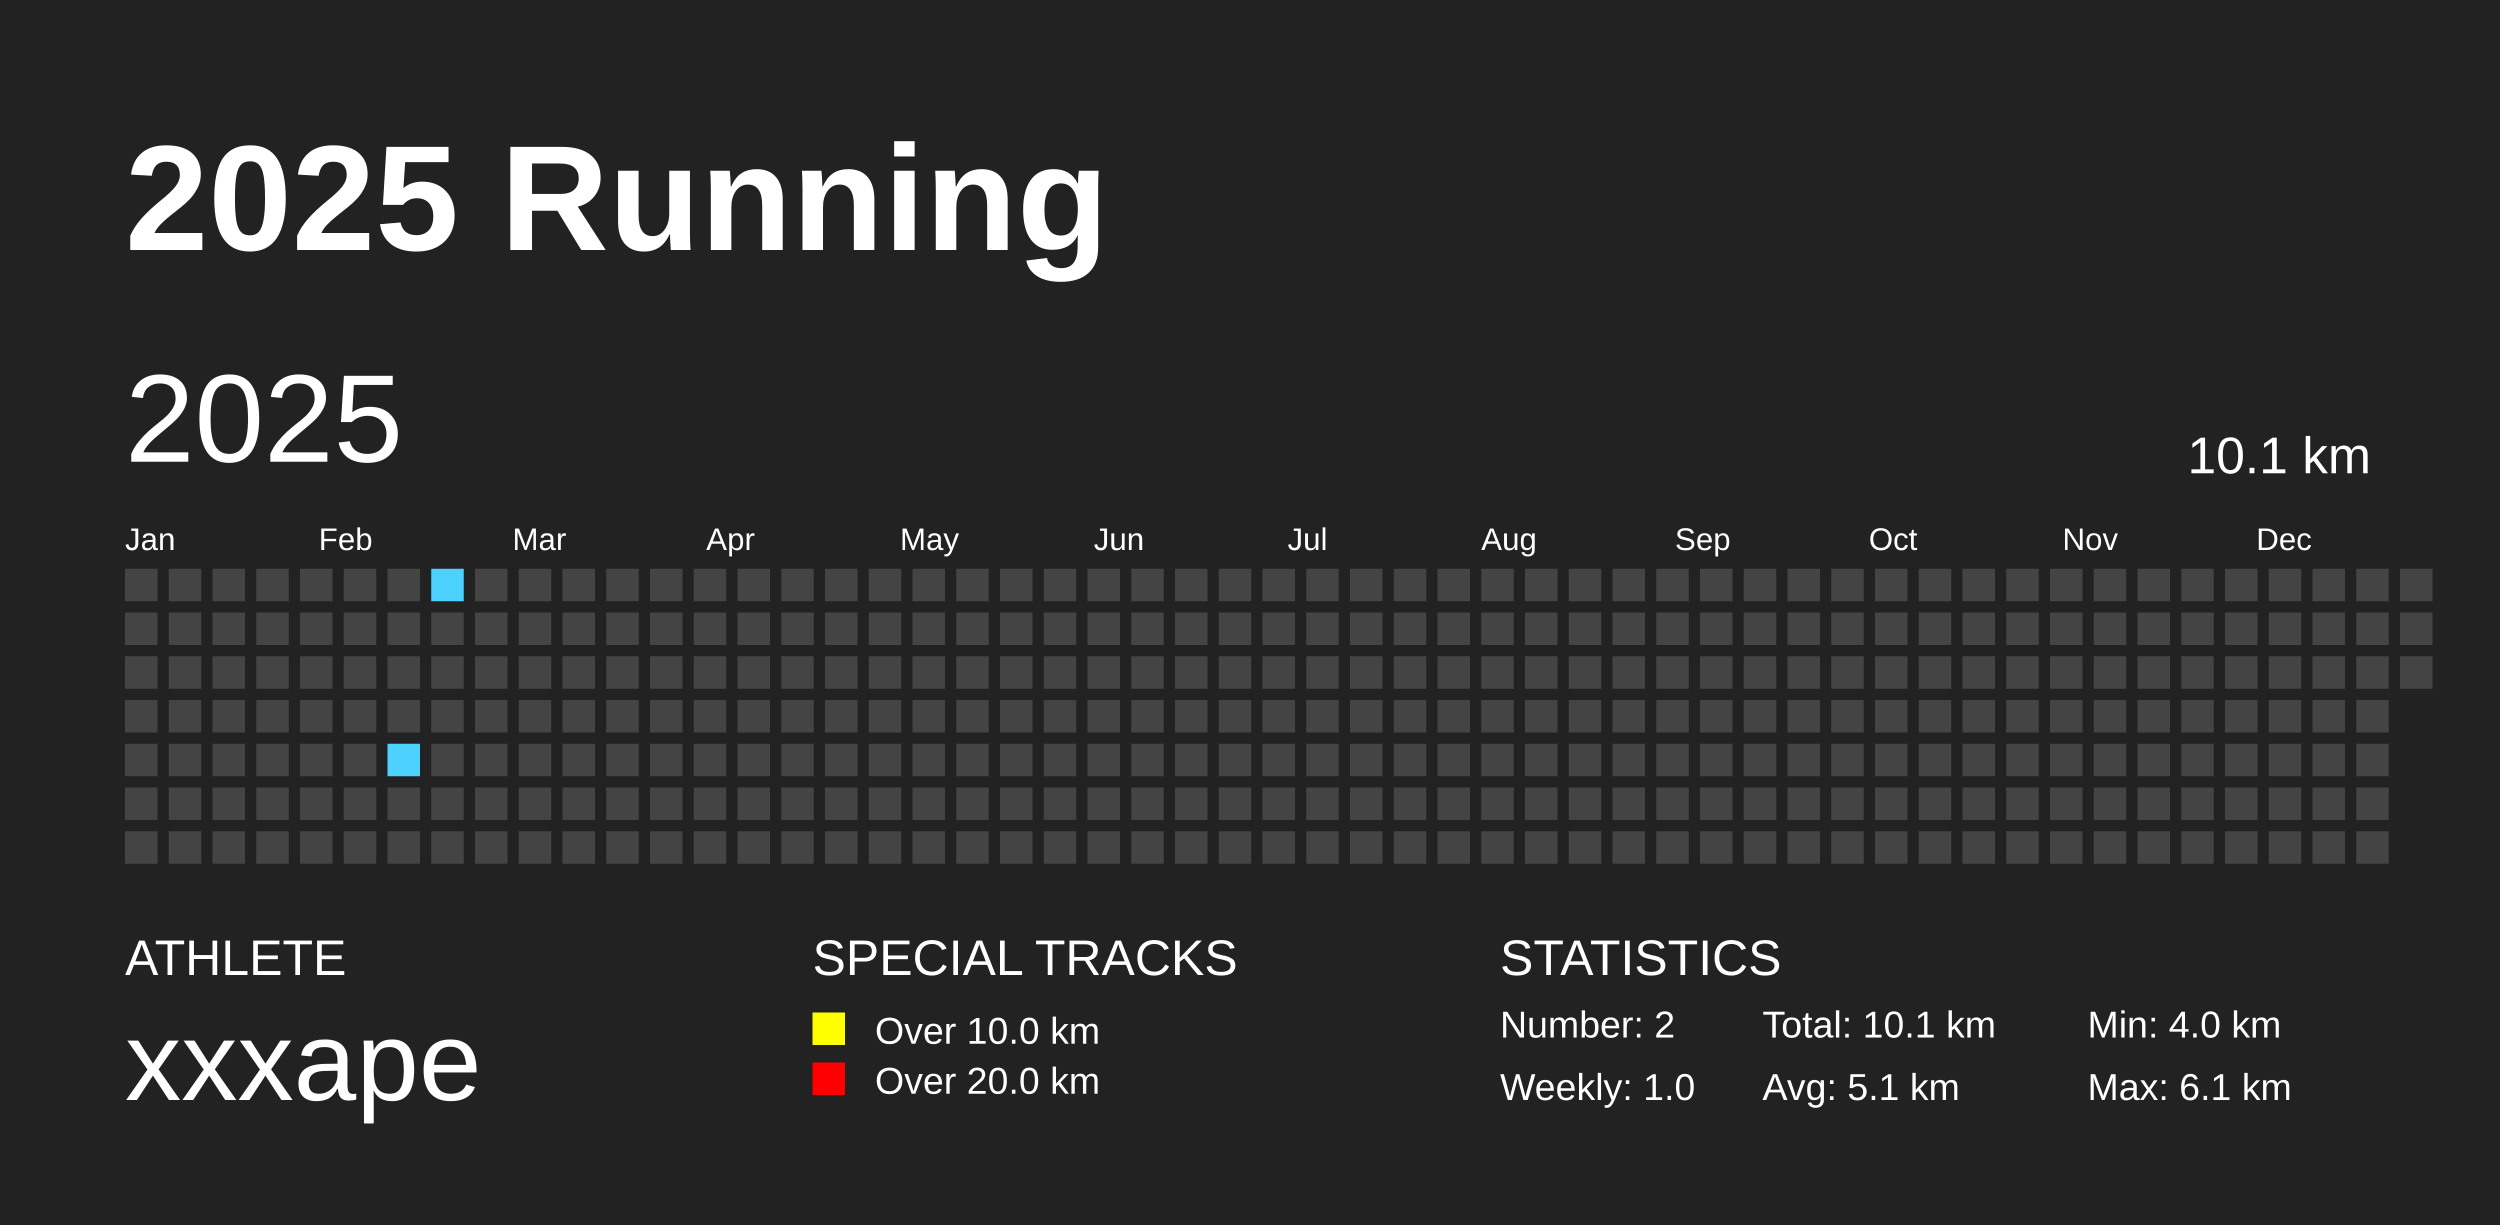
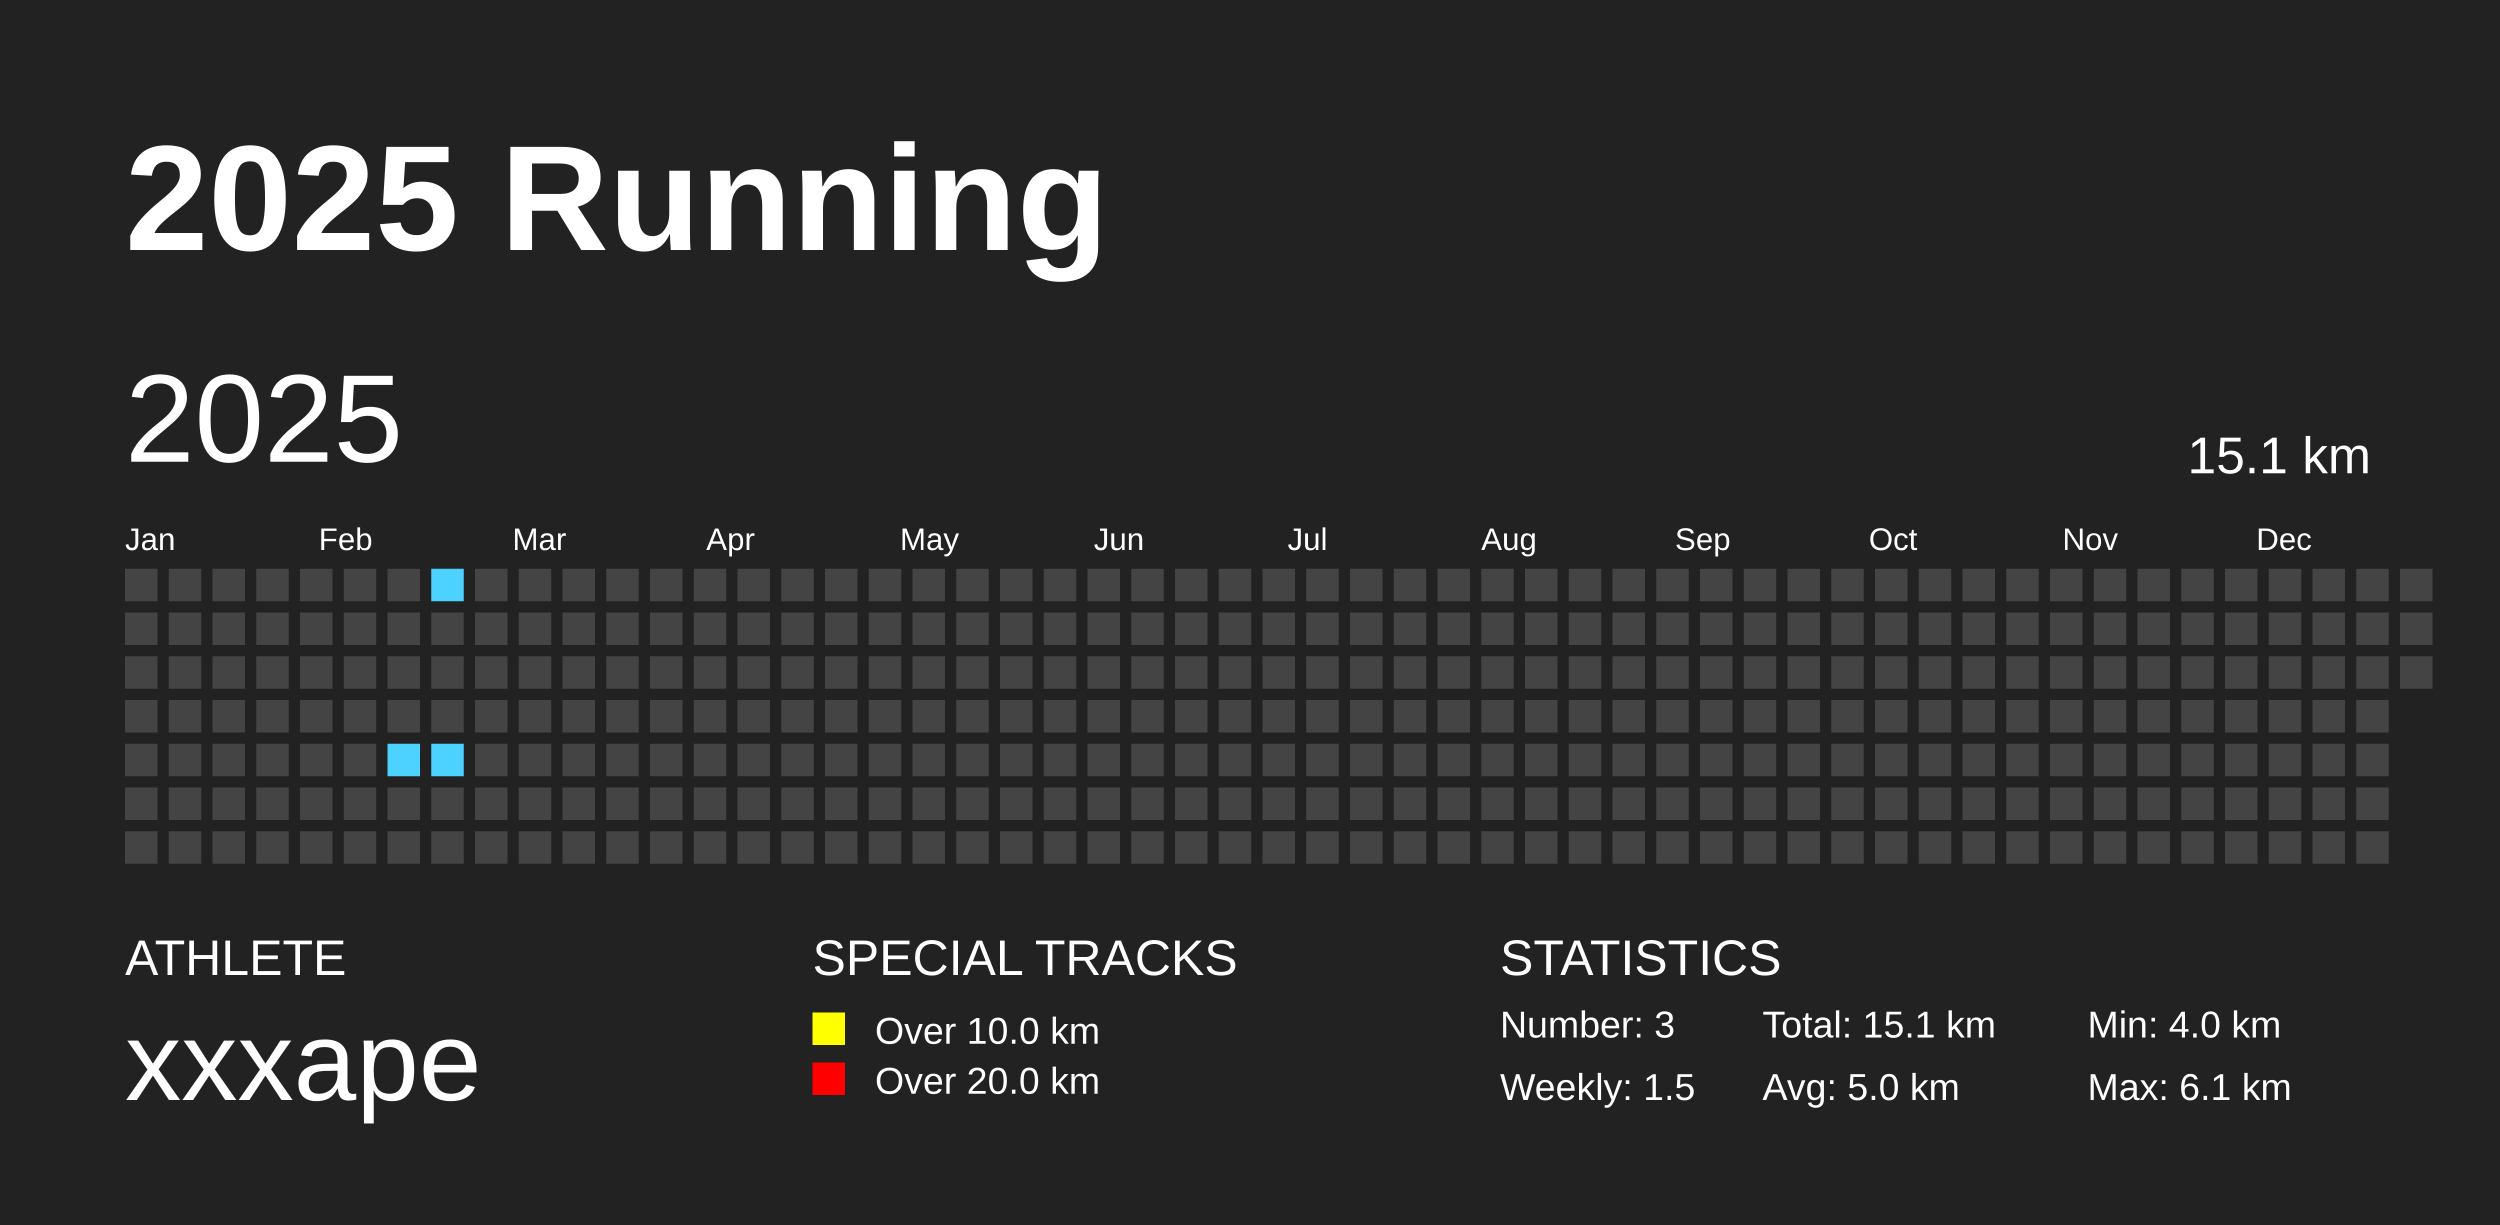
<svg xmlns="http://www.w3.org/2000/svg" baseProfile="full" height="98mm" version="1.1" viewBox="0,0,200,98" width="200mm">
  <defs />
  <rect fill="#222222" height="98" width="200" x="0" y="0" />
  <text fill="#FFFFFF" style="font-size:12px; font-family:Arial; font-weight:bold;" x="10" y="20">2025 Running</text>
  <text fill="#FFFFFF" style="font-size:4px; font-family:Arial" x="10" y="78">ATHLETE</text>
  <text fill="#FFFFFF" style="font-size:9px; font-family:Arial" x="10" y="88">xxxape</text>
  <text fill="#FFFFFF" style="font-size:4px; font-family:Arial" x="65" y="78">SPECIAL TRACKS</text>
  <rect fill="yellow" height="2.6" width="2.6" x="65" y="81" />
  <text fill="#FFFFFF" style="font-size:3px; font-family:Arial" x="70" y="83.5">Over 10.0 km</text>
  <rect fill="red" height="2.6" width="2.6" x="65" y="85" />
  <text fill="#FFFFFF" style="font-size:3px; font-family:Arial" x="70" y="87.5">Over 20.0 km</text>
  <text fill="#FFFFFF" style="font-size:4px; font-family:Arial" x="120" y="78">STATISTICS</text>
-   <text fill="#FFFFFF" style="font-size:3px; font-family:Arial" x="120" y="83">Number: 2</text>
-   <text fill="#FFFFFF" style="font-size:3px; font-family:Arial" x="120" y="88">Weekly: 1.0</text>
-   <text fill="#FFFFFF" style="font-size:3px; font-family:Arial" x="141" y="83">Total: 10.1 km</text>
-   <text fill="#FFFFFF" style="font-size:3px; font-family:Arial" x="141" y="88">Avg: 5.1 km</text>
+   <text fill="#FFFFFF" style="font-size:3px; font-family:Arial" x="120" y="83">Number: 3</text>
+   <text fill="#FFFFFF" style="font-size:3px; font-family:Arial" x="120" y="88">Weekly: 1.5</text>
+   <text fill="#FFFFFF" style="font-size:3px; font-family:Arial" x="141" y="83">Total: 15.1 km</text>
+   <text fill="#FFFFFF" style="font-size:3px; font-family:Arial" x="141" y="88">Avg: 5.0 km</text>
  <text fill="#FFFFFF" style="font-size:3px; font-family:Arial" x="167" y="83">Min: 4.0 km</text>
  <text fill="#FFFFFF" style="font-size:3px; font-family:Arial" x="167" y="88">Max: 6.1 km</text>
  <text dominant-baseline="hanging" fill="#FFFFFF" style="font-size:10.0px; font-family:Arial;" x="10" y="30">2025</text>
-   <text dominant-baseline="hanging" fill="#FFFFFF" style="font-size:4.125px; font-family:Arial;" x="175" y="35">10.1 km</text>
+   <text dominant-baseline="hanging" fill="#FFFFFF" style="font-size:4.125px; font-family:Arial;" x="175" y="35">15.1 km</text>
  <text fill="#FFFFFF" style="font-size:2.5px; font-family:Arial" x="10.0" y="44">Jan</text>
  <text fill="#FFFFFF" style="font-size:2.5px; font-family:Arial" x="25.5" y="44">Feb</text>
  <text fill="#FFFFFF" style="font-size:2.5px; font-family:Arial" x="41.0" y="44">Mar</text>
  <text fill="#FFFFFF" style="font-size:2.5px; font-family:Arial" x="56.5" y="44">Apr</text>
  <text fill="#FFFFFF" style="font-size:2.5px; font-family:Arial" x="72.0" y="44">May</text>
  <text fill="#FFFFFF" style="font-size:2.5px; font-family:Arial" x="87.5" y="44">Jun</text>
  <text fill="#FFFFFF" style="font-size:2.5px; font-family:Arial" x="103.0" y="44">Jul</text>
  <text fill="#FFFFFF" style="font-size:2.5px; font-family:Arial" x="118.5" y="44">Aug</text>
  <text fill="#FFFFFF" style="font-size:2.5px; font-family:Arial" x="134.0" y="44">Sep</text>
  <text fill="#FFFFFF" style="font-size:2.5px; font-family:Arial" x="149.5" y="44">Oct</text>
  <text fill="#FFFFFF" style="font-size:2.5px; font-family:Arial" x="165.0" y="44">Nov</text>
  <text fill="#FFFFFF" style="font-size:2.5px; font-family:Arial" x="180.5" y="44">Dec</text>
  <rect fill="#444444" height="2.6" width="2.6" x="10.0" y="45.5" />
  <rect fill="#444444" height="2.6" width="2.6" x="10.0" y="49.0" />
  <rect fill="#444444" height="2.6" width="2.6" x="10.0" y="52.5" />
  <rect fill="#444444" height="2.6" width="2.6" x="10.0" y="56.0" />
  <rect fill="#444444" height="2.6" width="2.6" x="10.0" y="59.5" />
  <rect fill="#444444" height="2.6" width="2.6" x="10.0" y="63.0" />
  <rect fill="#444444" height="2.6" width="2.6" x="10.0" y="66.5" />
  <rect fill="#444444" height="2.6" width="2.6" x="13.5" y="45.5" />
  <rect fill="#444444" height="2.6" width="2.6" x="13.5" y="49.0" />
  <rect fill="#444444" height="2.6" width="2.6" x="13.5" y="52.5" />
  <rect fill="#444444" height="2.6" width="2.6" x="13.5" y="56.0" />
  <rect fill="#444444" height="2.6" width="2.6" x="13.5" y="59.5" />
  <rect fill="#444444" height="2.6" width="2.6" x="13.5" y="63.0" />
  <rect fill="#444444" height="2.6" width="2.6" x="13.5" y="66.5" />
  <rect fill="#444444" height="2.6" width="2.6" x="17.0" y="45.5" />
  <rect fill="#444444" height="2.6" width="2.6" x="17.0" y="49.0" />
  <rect fill="#444444" height="2.6" width="2.6" x="17.0" y="52.5" />
  <rect fill="#444444" height="2.6" width="2.6" x="17.0" y="56.0" />
  <rect fill="#444444" height="2.6" width="2.6" x="17.0" y="59.5" />
  <rect fill="#444444" height="2.6" width="2.6" x="17.0" y="63.0" />
  <rect fill="#444444" height="2.6" width="2.6" x="17.0" y="66.5" />
  <rect fill="#444444" height="2.6" width="2.6" x="20.5" y="45.5" />
  <rect fill="#444444" height="2.6" width="2.6" x="20.5" y="49.0" />
  <rect fill="#444444" height="2.6" width="2.6" x="20.5" y="52.5" />
  <rect fill="#444444" height="2.6" width="2.6" x="20.5" y="56.0" />
  <rect fill="#444444" height="2.6" width="2.6" x="20.5" y="59.5" />
  <rect fill="#444444" height="2.6" width="2.6" x="20.5" y="63.0" />
  <rect fill="#444444" height="2.6" width="2.6" x="20.5" y="66.5" />
  <rect fill="#444444" height="2.6" width="2.6" x="24.0" y="45.5" />
  <rect fill="#444444" height="2.6" width="2.6" x="24.0" y="49.0" />
  <rect fill="#444444" height="2.6" width="2.6" x="24.0" y="52.5" />
  <rect fill="#444444" height="2.6" width="2.6" x="24.0" y="56.0" />
  <rect fill="#444444" height="2.6" width="2.6" x="24.0" y="59.5" />
  <rect fill="#444444" height="2.6" width="2.6" x="24.0" y="63.0" />
  <rect fill="#444444" height="2.6" width="2.6" x="24.0" y="66.5" />
  <rect fill="#444444" height="2.6" width="2.6" x="27.5" y="45.5" />
  <rect fill="#444444" height="2.6" width="2.6" x="27.5" y="49.0" />
  <rect fill="#444444" height="2.6" width="2.6" x="27.5" y="52.5" />
  <rect fill="#444444" height="2.6" width="2.6" x="27.5" y="56.0" />
  <rect fill="#444444" height="2.6" width="2.6" x="27.5" y="59.5" />
  <rect fill="#444444" height="2.6" width="2.6" x="27.5" y="63.0" />
  <rect fill="#444444" height="2.6" width="2.6" x="27.5" y="66.5" />
  <rect fill="#444444" height="2.6" width="2.6" x="31.0" y="45.5" />
  <rect fill="#444444" height="2.6" width="2.6" x="31.0" y="49.0" />
  <rect fill="#444444" height="2.6" width="2.6" x="31.0" y="52.5" />
  <rect fill="#444444" height="2.6" width="2.6" x="31.0" y="56.0" />
  <rect fill="#4dd2ff" height="2.6" width="2.6" x="31.0" y="59.5" />
  <rect fill="#444444" height="2.6" width="2.6" x="31.0" y="63.0" />
  <rect fill="#444444" height="2.6" width="2.6" x="31.0" y="66.5" />
  <rect fill="#4dd2ff" height="2.6" width="2.6" x="34.5" y="45.5" />
  <rect fill="#444444" height="2.6" width="2.6" x="34.5" y="49.0" />
  <rect fill="#444444" height="2.6" width="2.6" x="34.5" y="52.5" />
  <rect fill="#444444" height="2.6" width="2.6" x="34.5" y="56.0" />
-   <rect fill="#444444" height="2.6" width="2.6" x="34.5" y="59.5" />
+   <rect fill="#4dd2ff" height="2.6" width="2.6" x="34.5" y="59.5" />
  <rect fill="#444444" height="2.6" width="2.6" x="34.5" y="63.0" />
  <rect fill="#444444" height="2.6" width="2.6" x="34.5" y="66.5" />
  <rect fill="#444444" height="2.6" width="2.6" x="38.0" y="45.5" />
  <rect fill="#444444" height="2.6" width="2.6" x="38.0" y="49.0" />
  <rect fill="#444444" height="2.6" width="2.6" x="38.0" y="52.5" />
  <rect fill="#444444" height="2.6" width="2.6" x="38.0" y="56.0" />
  <rect fill="#444444" height="2.6" width="2.6" x="38.0" y="59.5" />
  <rect fill="#444444" height="2.6" width="2.6" x="38.0" y="63.0" />
  <rect fill="#444444" height="2.6" width="2.6" x="38.0" y="66.5" />
  <rect fill="#444444" height="2.6" width="2.6" x="41.5" y="45.5" />
  <rect fill="#444444" height="2.6" width="2.6" x="41.5" y="49.0" />
  <rect fill="#444444" height="2.6" width="2.6" x="41.5" y="52.5" />
  <rect fill="#444444" height="2.6" width="2.6" x="41.5" y="56.0" />
  <rect fill="#444444" height="2.6" width="2.6" x="41.5" y="59.5" />
  <rect fill="#444444" height="2.6" width="2.6" x="41.5" y="63.0" />
  <rect fill="#444444" height="2.6" width="2.6" x="41.5" y="66.5" />
  <rect fill="#444444" height="2.6" width="2.6" x="45.0" y="45.5" />
  <rect fill="#444444" height="2.6" width="2.6" x="45.0" y="49.0" />
  <rect fill="#444444" height="2.6" width="2.6" x="45.0" y="52.5" />
  <rect fill="#444444" height="2.6" width="2.6" x="45.0" y="56.0" />
  <rect fill="#444444" height="2.6" width="2.6" x="45.0" y="59.5" />
  <rect fill="#444444" height="2.6" width="2.6" x="45.0" y="63.0" />
  <rect fill="#444444" height="2.6" width="2.6" x="45.0" y="66.5" />
  <rect fill="#444444" height="2.6" width="2.6" x="48.5" y="45.5" />
  <rect fill="#444444" height="2.6" width="2.6" x="48.5" y="49.0" />
  <rect fill="#444444" height="2.6" width="2.6" x="48.5" y="52.5" />
  <rect fill="#444444" height="2.6" width="2.6" x="48.5" y="56.0" />
  <rect fill="#444444" height="2.6" width="2.6" x="48.5" y="59.5" />
  <rect fill="#444444" height="2.6" width="2.6" x="48.5" y="63.0" />
  <rect fill="#444444" height="2.6" width="2.6" x="48.5" y="66.5" />
  <rect fill="#444444" height="2.6" width="2.6" x="52.0" y="45.5" />
  <rect fill="#444444" height="2.6" width="2.6" x="52.0" y="49.0" />
  <rect fill="#444444" height="2.6" width="2.6" x="52.0" y="52.5" />
  <rect fill="#444444" height="2.6" width="2.6" x="52.0" y="56.0" />
  <rect fill="#444444" height="2.6" width="2.6" x="52.0" y="59.5" />
  <rect fill="#444444" height="2.6" width="2.6" x="52.0" y="63.0" />
  <rect fill="#444444" height="2.6" width="2.6" x="52.0" y="66.5" />
  <rect fill="#444444" height="2.6" width="2.6" x="55.5" y="45.5" />
  <rect fill="#444444" height="2.6" width="2.6" x="55.5" y="49.0" />
  <rect fill="#444444" height="2.6" width="2.6" x="55.5" y="52.5" />
  <rect fill="#444444" height="2.6" width="2.6" x="55.5" y="56.0" />
  <rect fill="#444444" height="2.6" width="2.6" x="55.5" y="59.5" />
  <rect fill="#444444" height="2.6" width="2.6" x="55.5" y="63.0" />
  <rect fill="#444444" height="2.6" width="2.6" x="55.5" y="66.5" />
  <rect fill="#444444" height="2.6" width="2.6" x="59.0" y="45.5" />
  <rect fill="#444444" height="2.6" width="2.6" x="59.0" y="49.0" />
  <rect fill="#444444" height="2.6" width="2.6" x="59.0" y="52.5" />
  <rect fill="#444444" height="2.6" width="2.6" x="59.0" y="56.0" />
  <rect fill="#444444" height="2.6" width="2.6" x="59.0" y="59.5" />
  <rect fill="#444444" height="2.6" width="2.6" x="59.0" y="63.0" />
  <rect fill="#444444" height="2.6" width="2.6" x="59.0" y="66.5" />
  <rect fill="#444444" height="2.6" width="2.6" x="62.5" y="45.5" />
  <rect fill="#444444" height="2.6" width="2.6" x="62.5" y="49.0" />
  <rect fill="#444444" height="2.6" width="2.6" x="62.5" y="52.5" />
  <rect fill="#444444" height="2.6" width="2.6" x="62.5" y="56.0" />
  <rect fill="#444444" height="2.6" width="2.6" x="62.5" y="59.5" />
  <rect fill="#444444" height="2.6" width="2.6" x="62.5" y="63.0" />
  <rect fill="#444444" height="2.6" width="2.6" x="62.5" y="66.5" />
  <rect fill="#444444" height="2.6" width="2.6" x="66.0" y="45.5" />
  <rect fill="#444444" height="2.6" width="2.6" x="66.0" y="49.0" />
  <rect fill="#444444" height="2.6" width="2.6" x="66.0" y="52.5" />
  <rect fill="#444444" height="2.6" width="2.6" x="66.0" y="56.0" />
  <rect fill="#444444" height="2.6" width="2.6" x="66.0" y="59.5" />
  <rect fill="#444444" height="2.6" width="2.6" x="66.0" y="63.0" />
  <rect fill="#444444" height="2.6" width="2.6" x="66.0" y="66.5" />
  <rect fill="#444444" height="2.6" width="2.6" x="69.5" y="45.5" />
  <rect fill="#444444" height="2.6" width="2.6" x="69.5" y="49.0" />
  <rect fill="#444444" height="2.6" width="2.6" x="69.5" y="52.5" />
  <rect fill="#444444" height="2.6" width="2.6" x="69.5" y="56.0" />
  <rect fill="#444444" height="2.6" width="2.6" x="69.5" y="59.5" />
  <rect fill="#444444" height="2.6" width="2.6" x="69.5" y="63.0" />
  <rect fill="#444444" height="2.6" width="2.6" x="69.5" y="66.5" />
  <rect fill="#444444" height="2.6" width="2.6" x="73.0" y="45.5" />
  <rect fill="#444444" height="2.6" width="2.6" x="73.0" y="49.0" />
  <rect fill="#444444" height="2.6" width="2.6" x="73.0" y="52.5" />
  <rect fill="#444444" height="2.6" width="2.6" x="73.0" y="56.0" />
  <rect fill="#444444" height="2.6" width="2.6" x="73.0" y="59.5" />
  <rect fill="#444444" height="2.6" width="2.6" x="73.0" y="63.0" />
  <rect fill="#444444" height="2.6" width="2.6" x="73.0" y="66.5" />
  <rect fill="#444444" height="2.6" width="2.6" x="76.5" y="45.5" />
  <rect fill="#444444" height="2.6" width="2.6" x="76.5" y="49.0" />
  <rect fill="#444444" height="2.6" width="2.6" x="76.5" y="52.5" />
  <rect fill="#444444" height="2.6" width="2.6" x="76.5" y="56.0" />
  <rect fill="#444444" height="2.6" width="2.6" x="76.5" y="59.5" />
  <rect fill="#444444" height="2.6" width="2.6" x="76.5" y="63.0" />
  <rect fill="#444444" height="2.6" width="2.6" x="76.5" y="66.5" />
  <rect fill="#444444" height="2.6" width="2.6" x="80.0" y="45.5" />
  <rect fill="#444444" height="2.6" width="2.6" x="80.0" y="49.0" />
  <rect fill="#444444" height="2.6" width="2.6" x="80.0" y="52.5" />
  <rect fill="#444444" height="2.6" width="2.6" x="80.0" y="56.0" />
  <rect fill="#444444" height="2.6" width="2.6" x="80.0" y="59.5" />
  <rect fill="#444444" height="2.6" width="2.6" x="80.0" y="63.0" />
  <rect fill="#444444" height="2.6" width="2.6" x="80.0" y="66.5" />
  <rect fill="#444444" height="2.6" width="2.6" x="83.5" y="45.5" />
  <rect fill="#444444" height="2.6" width="2.6" x="83.5" y="49.0" />
  <rect fill="#444444" height="2.6" width="2.6" x="83.5" y="52.5" />
  <rect fill="#444444" height="2.6" width="2.6" x="83.5" y="56.0" />
  <rect fill="#444444" height="2.6" width="2.6" x="83.5" y="59.5" />
  <rect fill="#444444" height="2.6" width="2.6" x="83.5" y="63.0" />
  <rect fill="#444444" height="2.6" width="2.6" x="83.5" y="66.5" />
  <rect fill="#444444" height="2.6" width="2.6" x="87.0" y="45.5" />
  <rect fill="#444444" height="2.6" width="2.6" x="87.0" y="49.0" />
  <rect fill="#444444" height="2.6" width="2.6" x="87.0" y="52.5" />
  <rect fill="#444444" height="2.6" width="2.6" x="87.0" y="56.0" />
  <rect fill="#444444" height="2.6" width="2.6" x="87.0" y="59.5" />
  <rect fill="#444444" height="2.6" width="2.6" x="87.0" y="63.0" />
  <rect fill="#444444" height="2.6" width="2.6" x="87.0" y="66.5" />
  <rect fill="#444444" height="2.6" width="2.6" x="90.5" y="45.5" />
  <rect fill="#444444" height="2.6" width="2.6" x="90.5" y="49.0" />
  <rect fill="#444444" height="2.6" width="2.6" x="90.5" y="52.5" />
  <rect fill="#444444" height="2.6" width="2.6" x="90.5" y="56.0" />
  <rect fill="#444444" height="2.6" width="2.6" x="90.5" y="59.5" />
  <rect fill="#444444" height="2.6" width="2.6" x="90.5" y="63.0" />
  <rect fill="#444444" height="2.6" width="2.6" x="90.5" y="66.5" />
  <rect fill="#444444" height="2.6" width="2.6" x="94.0" y="45.5" />
  <rect fill="#444444" height="2.6" width="2.6" x="94.0" y="49.0" />
  <rect fill="#444444" height="2.6" width="2.6" x="94.0" y="52.5" />
  <rect fill="#444444" height="2.6" width="2.6" x="94.0" y="56.0" />
  <rect fill="#444444" height="2.6" width="2.6" x="94.0" y="59.5" />
  <rect fill="#444444" height="2.6" width="2.6" x="94.0" y="63.0" />
  <rect fill="#444444" height="2.6" width="2.6" x="94.0" y="66.5" />
  <rect fill="#444444" height="2.6" width="2.6" x="97.5" y="45.5" />
  <rect fill="#444444" height="2.6" width="2.6" x="97.5" y="49.0" />
  <rect fill="#444444" height="2.6" width="2.6" x="97.5" y="52.5" />
  <rect fill="#444444" height="2.6" width="2.6" x="97.5" y="56.0" />
  <rect fill="#444444" height="2.6" width="2.6" x="97.5" y="59.5" />
  <rect fill="#444444" height="2.6" width="2.6" x="97.5" y="63.0" />
  <rect fill="#444444" height="2.6" width="2.6" x="97.5" y="66.5" />
  <rect fill="#444444" height="2.6" width="2.6" x="101.0" y="45.5" />
  <rect fill="#444444" height="2.6" width="2.6" x="101.0" y="49.0" />
  <rect fill="#444444" height="2.6" width="2.6" x="101.0" y="52.5" />
  <rect fill="#444444" height="2.6" width="2.6" x="101.0" y="56.0" />
  <rect fill="#444444" height="2.6" width="2.6" x="101.0" y="59.5" />
  <rect fill="#444444" height="2.6" width="2.6" x="101.0" y="63.0" />
  <rect fill="#444444" height="2.6" width="2.6" x="101.0" y="66.5" />
  <rect fill="#444444" height="2.6" width="2.6" x="104.5" y="45.5" />
  <rect fill="#444444" height="2.6" width="2.6" x="104.5" y="49.0" />
  <rect fill="#444444" height="2.6" width="2.6" x="104.5" y="52.5" />
  <rect fill="#444444" height="2.6" width="2.6" x="104.5" y="56.0" />
  <rect fill="#444444" height="2.6" width="2.6" x="104.5" y="59.5" />
  <rect fill="#444444" height="2.6" width="2.6" x="104.5" y="63.0" />
  <rect fill="#444444" height="2.6" width="2.6" x="104.5" y="66.5" />
  <rect fill="#444444" height="2.6" width="2.6" x="108.0" y="45.5" />
  <rect fill="#444444" height="2.6" width="2.6" x="108.0" y="49.0" />
  <rect fill="#444444" height="2.6" width="2.6" x="108.0" y="52.5" />
  <rect fill="#444444" height="2.6" width="2.6" x="108.0" y="56.0" />
  <rect fill="#444444" height="2.6" width="2.6" x="108.0" y="59.5" />
  <rect fill="#444444" height="2.6" width="2.6" x="108.0" y="63.0" />
  <rect fill="#444444" height="2.6" width="2.6" x="108.0" y="66.5" />
  <rect fill="#444444" height="2.6" width="2.6" x="111.5" y="45.5" />
  <rect fill="#444444" height="2.6" width="2.6" x="111.5" y="49.0" />
  <rect fill="#444444" height="2.6" width="2.6" x="111.5" y="52.5" />
  <rect fill="#444444" height="2.6" width="2.6" x="111.5" y="56.0" />
  <rect fill="#444444" height="2.6" width="2.6" x="111.5" y="59.5" />
  <rect fill="#444444" height="2.6" width="2.6" x="111.5" y="63.0" />
  <rect fill="#444444" height="2.6" width="2.6" x="111.5" y="66.5" />
  <rect fill="#444444" height="2.6" width="2.6" x="115.0" y="45.5" />
  <rect fill="#444444" height="2.6" width="2.6" x="115.0" y="49.0" />
  <rect fill="#444444" height="2.6" width="2.6" x="115.0" y="52.5" />
  <rect fill="#444444" height="2.6" width="2.6" x="115.0" y="56.0" />
  <rect fill="#444444" height="2.6" width="2.6" x="115.0" y="59.5" />
  <rect fill="#444444" height="2.6" width="2.6" x="115.0" y="63.0" />
  <rect fill="#444444" height="2.6" width="2.6" x="115.0" y="66.5" />
  <rect fill="#444444" height="2.6" width="2.6" x="118.5" y="45.5" />
  <rect fill="#444444" height="2.6" width="2.6" x="118.5" y="49.0" />
  <rect fill="#444444" height="2.6" width="2.6" x="118.5" y="52.5" />
  <rect fill="#444444" height="2.6" width="2.6" x="118.5" y="56.0" />
  <rect fill="#444444" height="2.6" width="2.6" x="118.5" y="59.5" />
  <rect fill="#444444" height="2.6" width="2.6" x="118.5" y="63.0" />
  <rect fill="#444444" height="2.6" width="2.6" x="118.5" y="66.5" />
  <rect fill="#444444" height="2.6" width="2.6" x="122.0" y="45.5" />
  <rect fill="#444444" height="2.6" width="2.6" x="122.0" y="49.0" />
  <rect fill="#444444" height="2.6" width="2.6" x="122.0" y="52.5" />
  <rect fill="#444444" height="2.6" width="2.6" x="122.0" y="56.0" />
  <rect fill="#444444" height="2.6" width="2.6" x="122.0" y="59.5" />
  <rect fill="#444444" height="2.6" width="2.6" x="122.0" y="63.0" />
  <rect fill="#444444" height="2.6" width="2.6" x="122.0" y="66.5" />
  <rect fill="#444444" height="2.6" width="2.6" x="125.5" y="45.5" />
  <rect fill="#444444" height="2.6" width="2.6" x="125.5" y="49.0" />
  <rect fill="#444444" height="2.6" width="2.6" x="125.5" y="52.5" />
  <rect fill="#444444" height="2.6" width="2.6" x="125.5" y="56.0" />
  <rect fill="#444444" height="2.6" width="2.6" x="125.5" y="59.5" />
  <rect fill="#444444" height="2.6" width="2.6" x="125.5" y="63.0" />
  <rect fill="#444444" height="2.6" width="2.6" x="125.5" y="66.5" />
  <rect fill="#444444" height="2.6" width="2.6" x="129.0" y="45.5" />
  <rect fill="#444444" height="2.6" width="2.6" x="129.0" y="49.0" />
  <rect fill="#444444" height="2.6" width="2.6" x="129.0" y="52.5" />
  <rect fill="#444444" height="2.6" width="2.6" x="129.0" y="56.0" />
  <rect fill="#444444" height="2.6" width="2.6" x="129.0" y="59.5" />
  <rect fill="#444444" height="2.6" width="2.6" x="129.0" y="63.0" />
  <rect fill="#444444" height="2.6" width="2.6" x="129.0" y="66.5" />
  <rect fill="#444444" height="2.6" width="2.6" x="132.5" y="45.5" />
  <rect fill="#444444" height="2.6" width="2.6" x="132.5" y="49.0" />
  <rect fill="#444444" height="2.6" width="2.6" x="132.5" y="52.5" />
  <rect fill="#444444" height="2.6" width="2.6" x="132.5" y="56.0" />
  <rect fill="#444444" height="2.6" width="2.6" x="132.5" y="59.5" />
  <rect fill="#444444" height="2.6" width="2.6" x="132.5" y="63.0" />
  <rect fill="#444444" height="2.6" width="2.6" x="132.5" y="66.5" />
  <rect fill="#444444" height="2.6" width="2.6" x="136.0" y="45.5" />
  <rect fill="#444444" height="2.6" width="2.6" x="136.0" y="49.0" />
  <rect fill="#444444" height="2.6" width="2.6" x="136.0" y="52.5" />
  <rect fill="#444444" height="2.6" width="2.6" x="136.0" y="56.0" />
  <rect fill="#444444" height="2.6" width="2.6" x="136.0" y="59.5" />
  <rect fill="#444444" height="2.6" width="2.6" x="136.0" y="63.0" />
  <rect fill="#444444" height="2.6" width="2.6" x="136.0" y="66.5" />
  <rect fill="#444444" height="2.6" width="2.6" x="139.5" y="45.5" />
  <rect fill="#444444" height="2.6" width="2.6" x="139.5" y="49.0" />
  <rect fill="#444444" height="2.6" width="2.6" x="139.5" y="52.5" />
  <rect fill="#444444" height="2.6" width="2.6" x="139.5" y="56.0" />
  <rect fill="#444444" height="2.6" width="2.6" x="139.5" y="59.5" />
  <rect fill="#444444" height="2.6" width="2.6" x="139.5" y="63.0" />
  <rect fill="#444444" height="2.6" width="2.6" x="139.5" y="66.5" />
  <rect fill="#444444" height="2.6" width="2.6" x="143.0" y="45.5" />
  <rect fill="#444444" height="2.6" width="2.6" x="143.0" y="49.0" />
  <rect fill="#444444" height="2.6" width="2.6" x="143.0" y="52.5" />
  <rect fill="#444444" height="2.6" width="2.6" x="143.0" y="56.0" />
  <rect fill="#444444" height="2.6" width="2.6" x="143.0" y="59.5" />
  <rect fill="#444444" height="2.6" width="2.6" x="143.0" y="63.0" />
  <rect fill="#444444" height="2.6" width="2.6" x="143.0" y="66.5" />
  <rect fill="#444444" height="2.6" width="2.6" x="146.5" y="45.5" />
  <rect fill="#444444" height="2.6" width="2.6" x="146.5" y="49.0" />
  <rect fill="#444444" height="2.6" width="2.6" x="146.5" y="52.5" />
  <rect fill="#444444" height="2.6" width="2.6" x="146.5" y="56.0" />
  <rect fill="#444444" height="2.6" width="2.6" x="146.5" y="59.5" />
  <rect fill="#444444" height="2.6" width="2.6" x="146.5" y="63.0" />
  <rect fill="#444444" height="2.6" width="2.6" x="146.5" y="66.5" />
  <rect fill="#444444" height="2.6" width="2.6" x="150.0" y="45.5" />
  <rect fill="#444444" height="2.6" width="2.6" x="150.0" y="49.0" />
  <rect fill="#444444" height="2.6" width="2.6" x="150.0" y="52.5" />
  <rect fill="#444444" height="2.6" width="2.6" x="150.0" y="56.0" />
  <rect fill="#444444" height="2.6" width="2.6" x="150.0" y="59.5" />
  <rect fill="#444444" height="2.6" width="2.6" x="150.0" y="63.0" />
  <rect fill="#444444" height="2.6" width="2.6" x="150.0" y="66.5" />
  <rect fill="#444444" height="2.6" width="2.6" x="153.5" y="45.5" />
  <rect fill="#444444" height="2.6" width="2.6" x="153.5" y="49.0" />
  <rect fill="#444444" height="2.6" width="2.6" x="153.5" y="52.5" />
  <rect fill="#444444" height="2.6" width="2.6" x="153.5" y="56.0" />
  <rect fill="#444444" height="2.6" width="2.6" x="153.5" y="59.5" />
  <rect fill="#444444" height="2.6" width="2.6" x="153.5" y="63.0" />
  <rect fill="#444444" height="2.6" width="2.6" x="153.5" y="66.5" />
  <rect fill="#444444" height="2.6" width="2.6" x="157.0" y="45.5" />
  <rect fill="#444444" height="2.6" width="2.6" x="157.0" y="49.0" />
  <rect fill="#444444" height="2.6" width="2.6" x="157.0" y="52.5" />
  <rect fill="#444444" height="2.6" width="2.6" x="157.0" y="56.0" />
  <rect fill="#444444" height="2.6" width="2.6" x="157.0" y="59.5" />
  <rect fill="#444444" height="2.6" width="2.6" x="157.0" y="63.0" />
  <rect fill="#444444" height="2.6" width="2.6" x="157.0" y="66.5" />
  <rect fill="#444444" height="2.6" width="2.6" x="160.5" y="45.5" />
  <rect fill="#444444" height="2.6" width="2.6" x="160.5" y="49.0" />
  <rect fill="#444444" height="2.6" width="2.6" x="160.5" y="52.5" />
  <rect fill="#444444" height="2.6" width="2.6" x="160.5" y="56.0" />
  <rect fill="#444444" height="2.6" width="2.6" x="160.5" y="59.5" />
  <rect fill="#444444" height="2.6" width="2.6" x="160.5" y="63.0" />
  <rect fill="#444444" height="2.6" width="2.6" x="160.5" y="66.5" />
  <rect fill="#444444" height="2.6" width="2.6" x="164.0" y="45.5" />
  <rect fill="#444444" height="2.6" width="2.6" x="164.0" y="49.0" />
  <rect fill="#444444" height="2.6" width="2.6" x="164.0" y="52.5" />
  <rect fill="#444444" height="2.6" width="2.6" x="164.0" y="56.0" />
  <rect fill="#444444" height="2.6" width="2.6" x="164.0" y="59.5" />
  <rect fill="#444444" height="2.6" width="2.6" x="164.0" y="63.0" />
  <rect fill="#444444" height="2.6" width="2.6" x="164.0" y="66.5" />
  <rect fill="#444444" height="2.6" width="2.6" x="167.5" y="45.5" />
  <rect fill="#444444" height="2.6" width="2.6" x="167.5" y="49.0" />
  <rect fill="#444444" height="2.6" width="2.6" x="167.5" y="52.5" />
  <rect fill="#444444" height="2.6" width="2.6" x="167.5" y="56.0" />
  <rect fill="#444444" height="2.6" width="2.6" x="167.5" y="59.5" />
  <rect fill="#444444" height="2.6" width="2.6" x="167.5" y="63.0" />
  <rect fill="#444444" height="2.6" width="2.6" x="167.5" y="66.5" />
  <rect fill="#444444" height="2.6" width="2.6" x="171.0" y="45.5" />
  <rect fill="#444444" height="2.6" width="2.6" x="171.0" y="49.0" />
  <rect fill="#444444" height="2.6" width="2.6" x="171.0" y="52.5" />
  <rect fill="#444444" height="2.6" width="2.6" x="171.0" y="56.0" />
  <rect fill="#444444" height="2.6" width="2.6" x="171.0" y="59.5" />
  <rect fill="#444444" height="2.6" width="2.6" x="171.0" y="63.0" />
  <rect fill="#444444" height="2.6" width="2.6" x="171.0" y="66.5" />
  <rect fill="#444444" height="2.6" width="2.6" x="174.5" y="45.5" />
  <rect fill="#444444" height="2.6" width="2.6" x="174.5" y="49.0" />
  <rect fill="#444444" height="2.6" width="2.6" x="174.5" y="52.5" />
  <rect fill="#444444" height="2.6" width="2.6" x="174.5" y="56.0" />
  <rect fill="#444444" height="2.6" width="2.6" x="174.5" y="59.5" />
  <rect fill="#444444" height="2.6" width="2.6" x="174.5" y="63.0" />
  <rect fill="#444444" height="2.6" width="2.6" x="174.5" y="66.5" />
  <rect fill="#444444" height="2.6" width="2.6" x="178.0" y="45.5" />
  <rect fill="#444444" height="2.6" width="2.6" x="178.0" y="49.0" />
  <rect fill="#444444" height="2.6" width="2.6" x="178.0" y="52.5" />
  <rect fill="#444444" height="2.6" width="2.6" x="178.0" y="56.0" />
  <rect fill="#444444" height="2.6" width="2.6" x="178.0" y="59.5" />
  <rect fill="#444444" height="2.6" width="2.6" x="178.0" y="63.0" />
  <rect fill="#444444" height="2.6" width="2.6" x="178.0" y="66.5" />
  <rect fill="#444444" height="2.6" width="2.6" x="181.5" y="45.5" />
  <rect fill="#444444" height="2.6" width="2.6" x="181.5" y="49.0" />
  <rect fill="#444444" height="2.6" width="2.6" x="181.5" y="52.5" />
  <rect fill="#444444" height="2.6" width="2.6" x="181.5" y="56.0" />
  <rect fill="#444444" height="2.6" width="2.6" x="181.5" y="59.5" />
  <rect fill="#444444" height="2.6" width="2.6" x="181.5" y="63.0" />
  <rect fill="#444444" height="2.6" width="2.6" x="181.5" y="66.5" />
  <rect fill="#444444" height="2.6" width="2.6" x="185.0" y="45.5" />
  <rect fill="#444444" height="2.6" width="2.6" x="185.0" y="49.0" />
  <rect fill="#444444" height="2.6" width="2.6" x="185.0" y="52.5" />
  <rect fill="#444444" height="2.6" width="2.6" x="185.0" y="56.0" />
  <rect fill="#444444" height="2.6" width="2.6" x="185.0" y="59.5" />
  <rect fill="#444444" height="2.6" width="2.6" x="185.0" y="63.0" />
  <rect fill="#444444" height="2.6" width="2.6" x="185.0" y="66.5" />
  <rect fill="#444444" height="2.6" width="2.6" x="188.5" y="45.5" />
  <rect fill="#444444" height="2.6" width="2.6" x="188.5" y="49.0" />
  <rect fill="#444444" height="2.6" width="2.6" x="188.5" y="52.5" />
  <rect fill="#444444" height="2.6" width="2.6" x="188.5" y="56.0" />
  <rect fill="#444444" height="2.6" width="2.6" x="188.5" y="59.5" />
  <rect fill="#444444" height="2.6" width="2.6" x="188.5" y="63.0" />
  <rect fill="#444444" height="2.6" width="2.6" x="188.5" y="66.5" />
  <rect fill="#444444" height="2.6" width="2.6" x="192.0" y="45.5" />
  <rect fill="#444444" height="2.6" width="2.6" x="192.0" y="49.0" />
  <rect fill="#444444" height="2.6" width="2.6" x="192.0" y="52.5" />
</svg>
